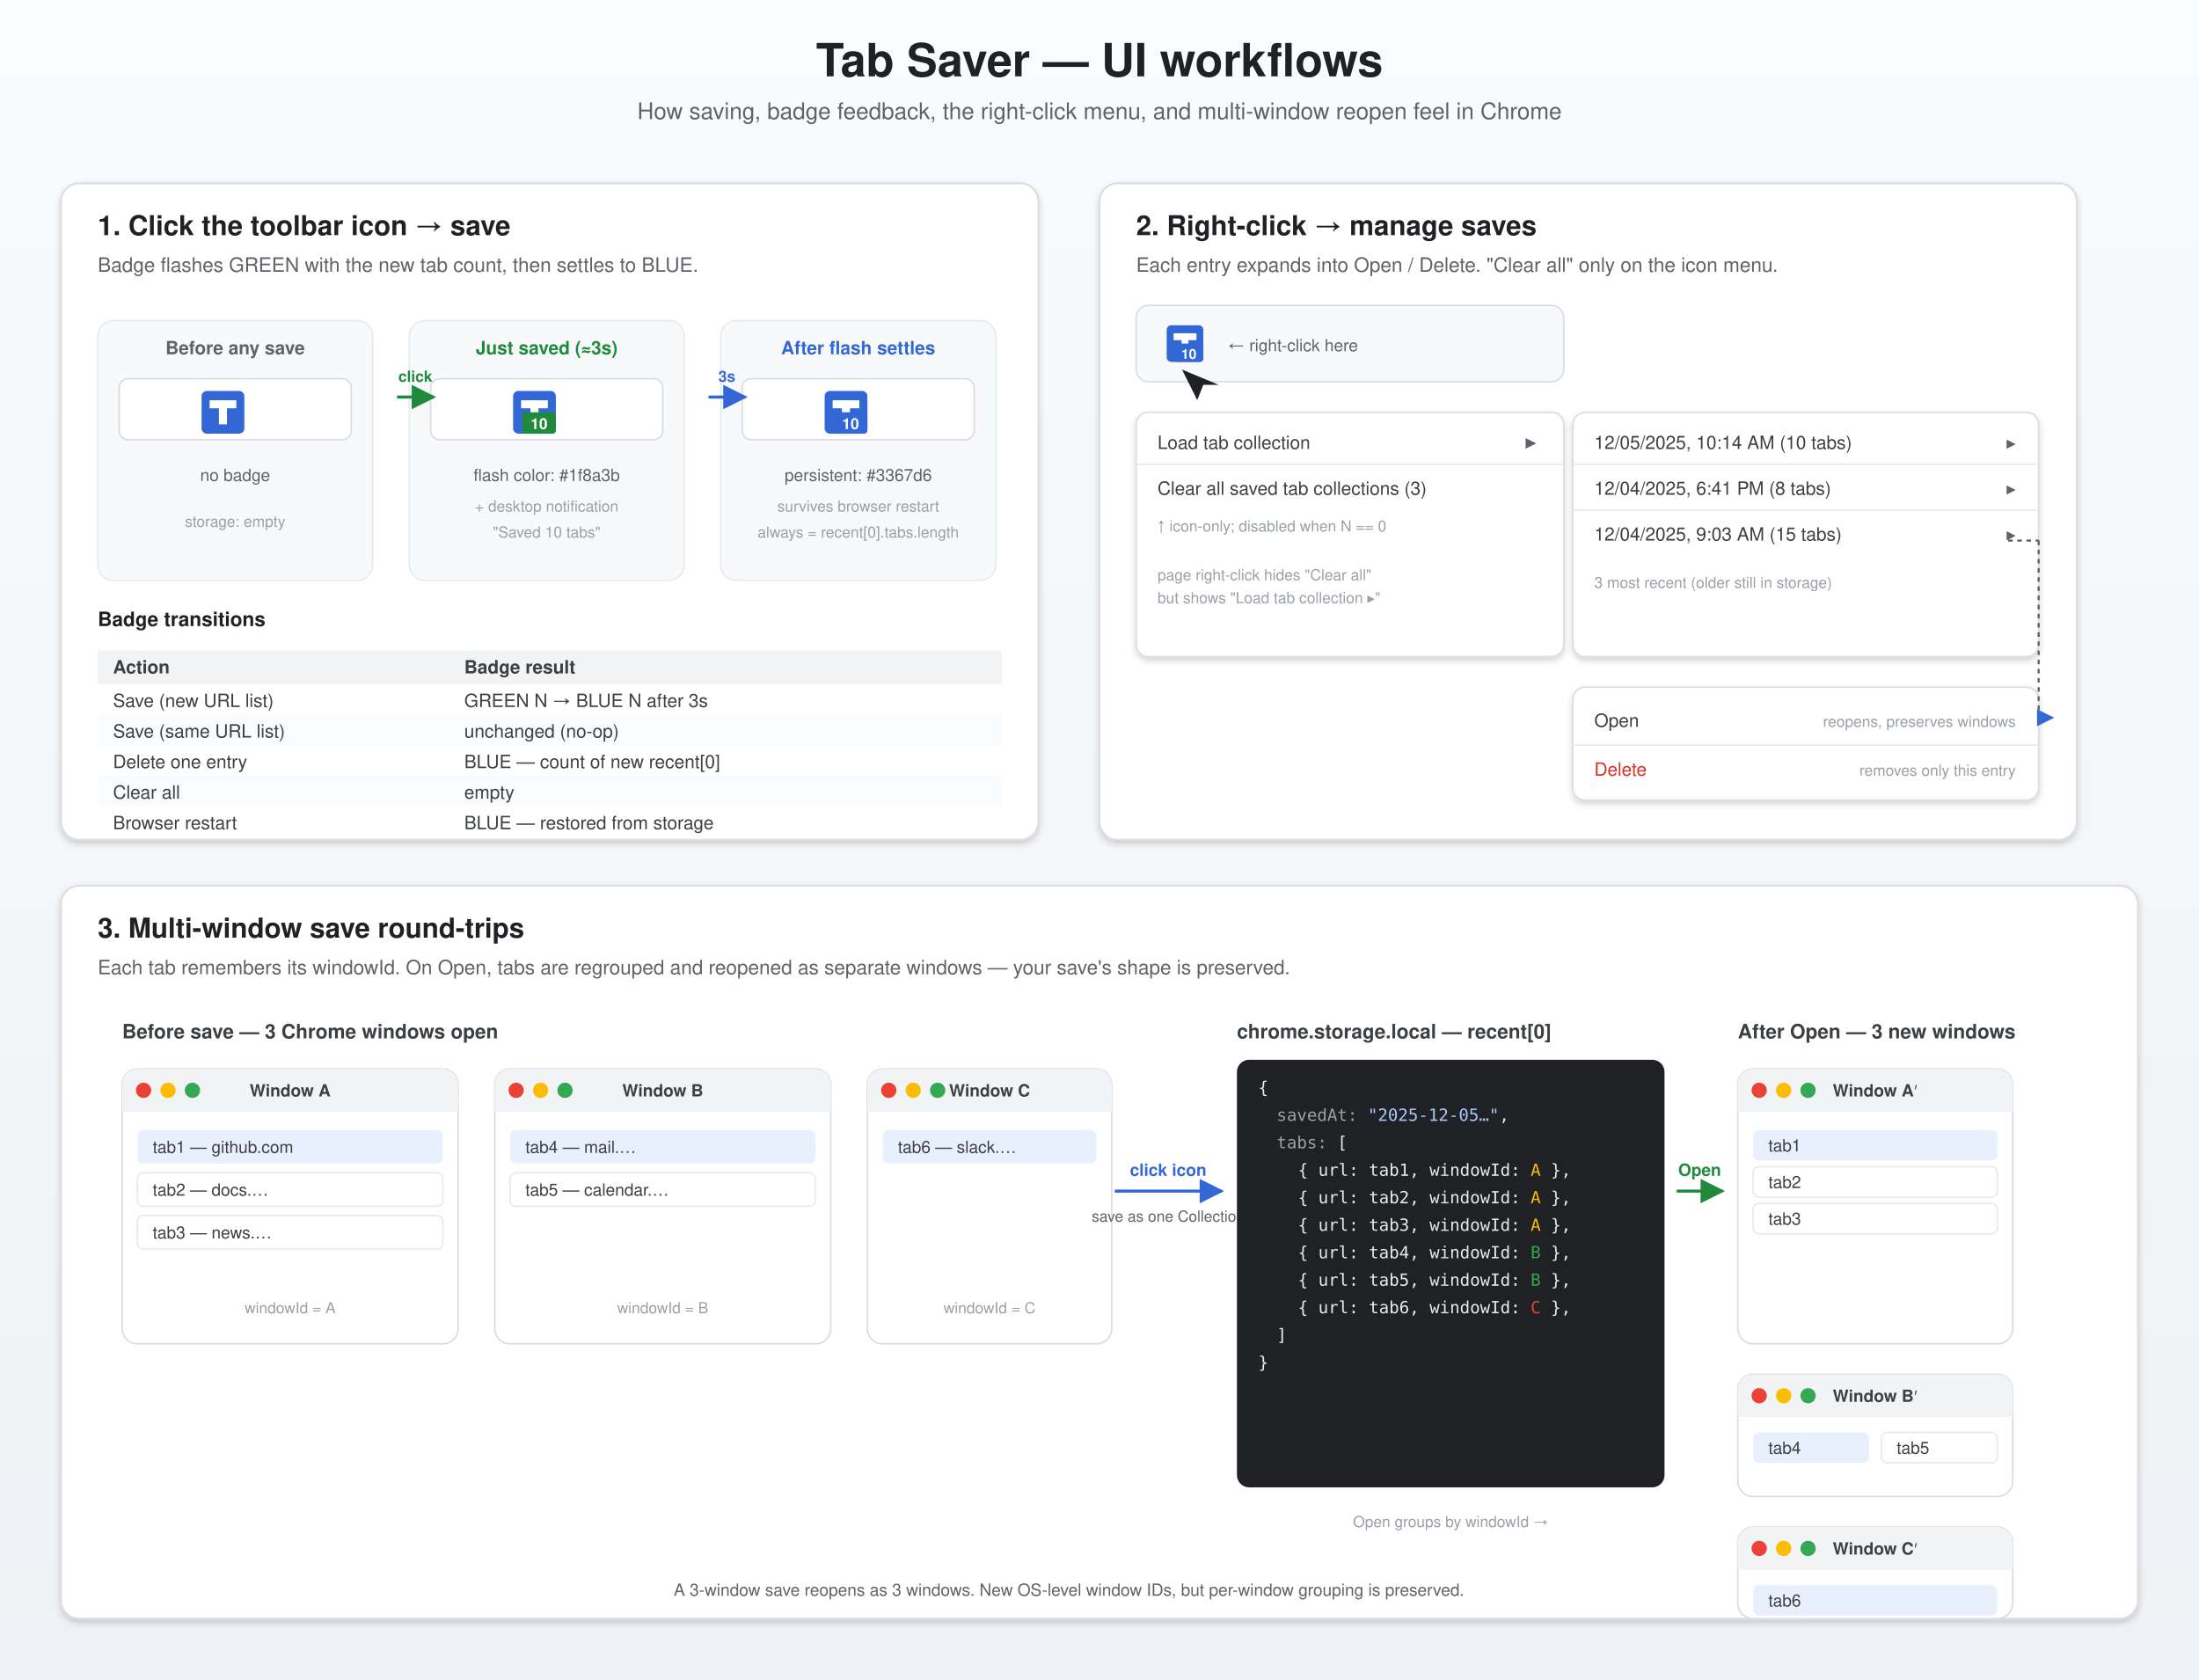
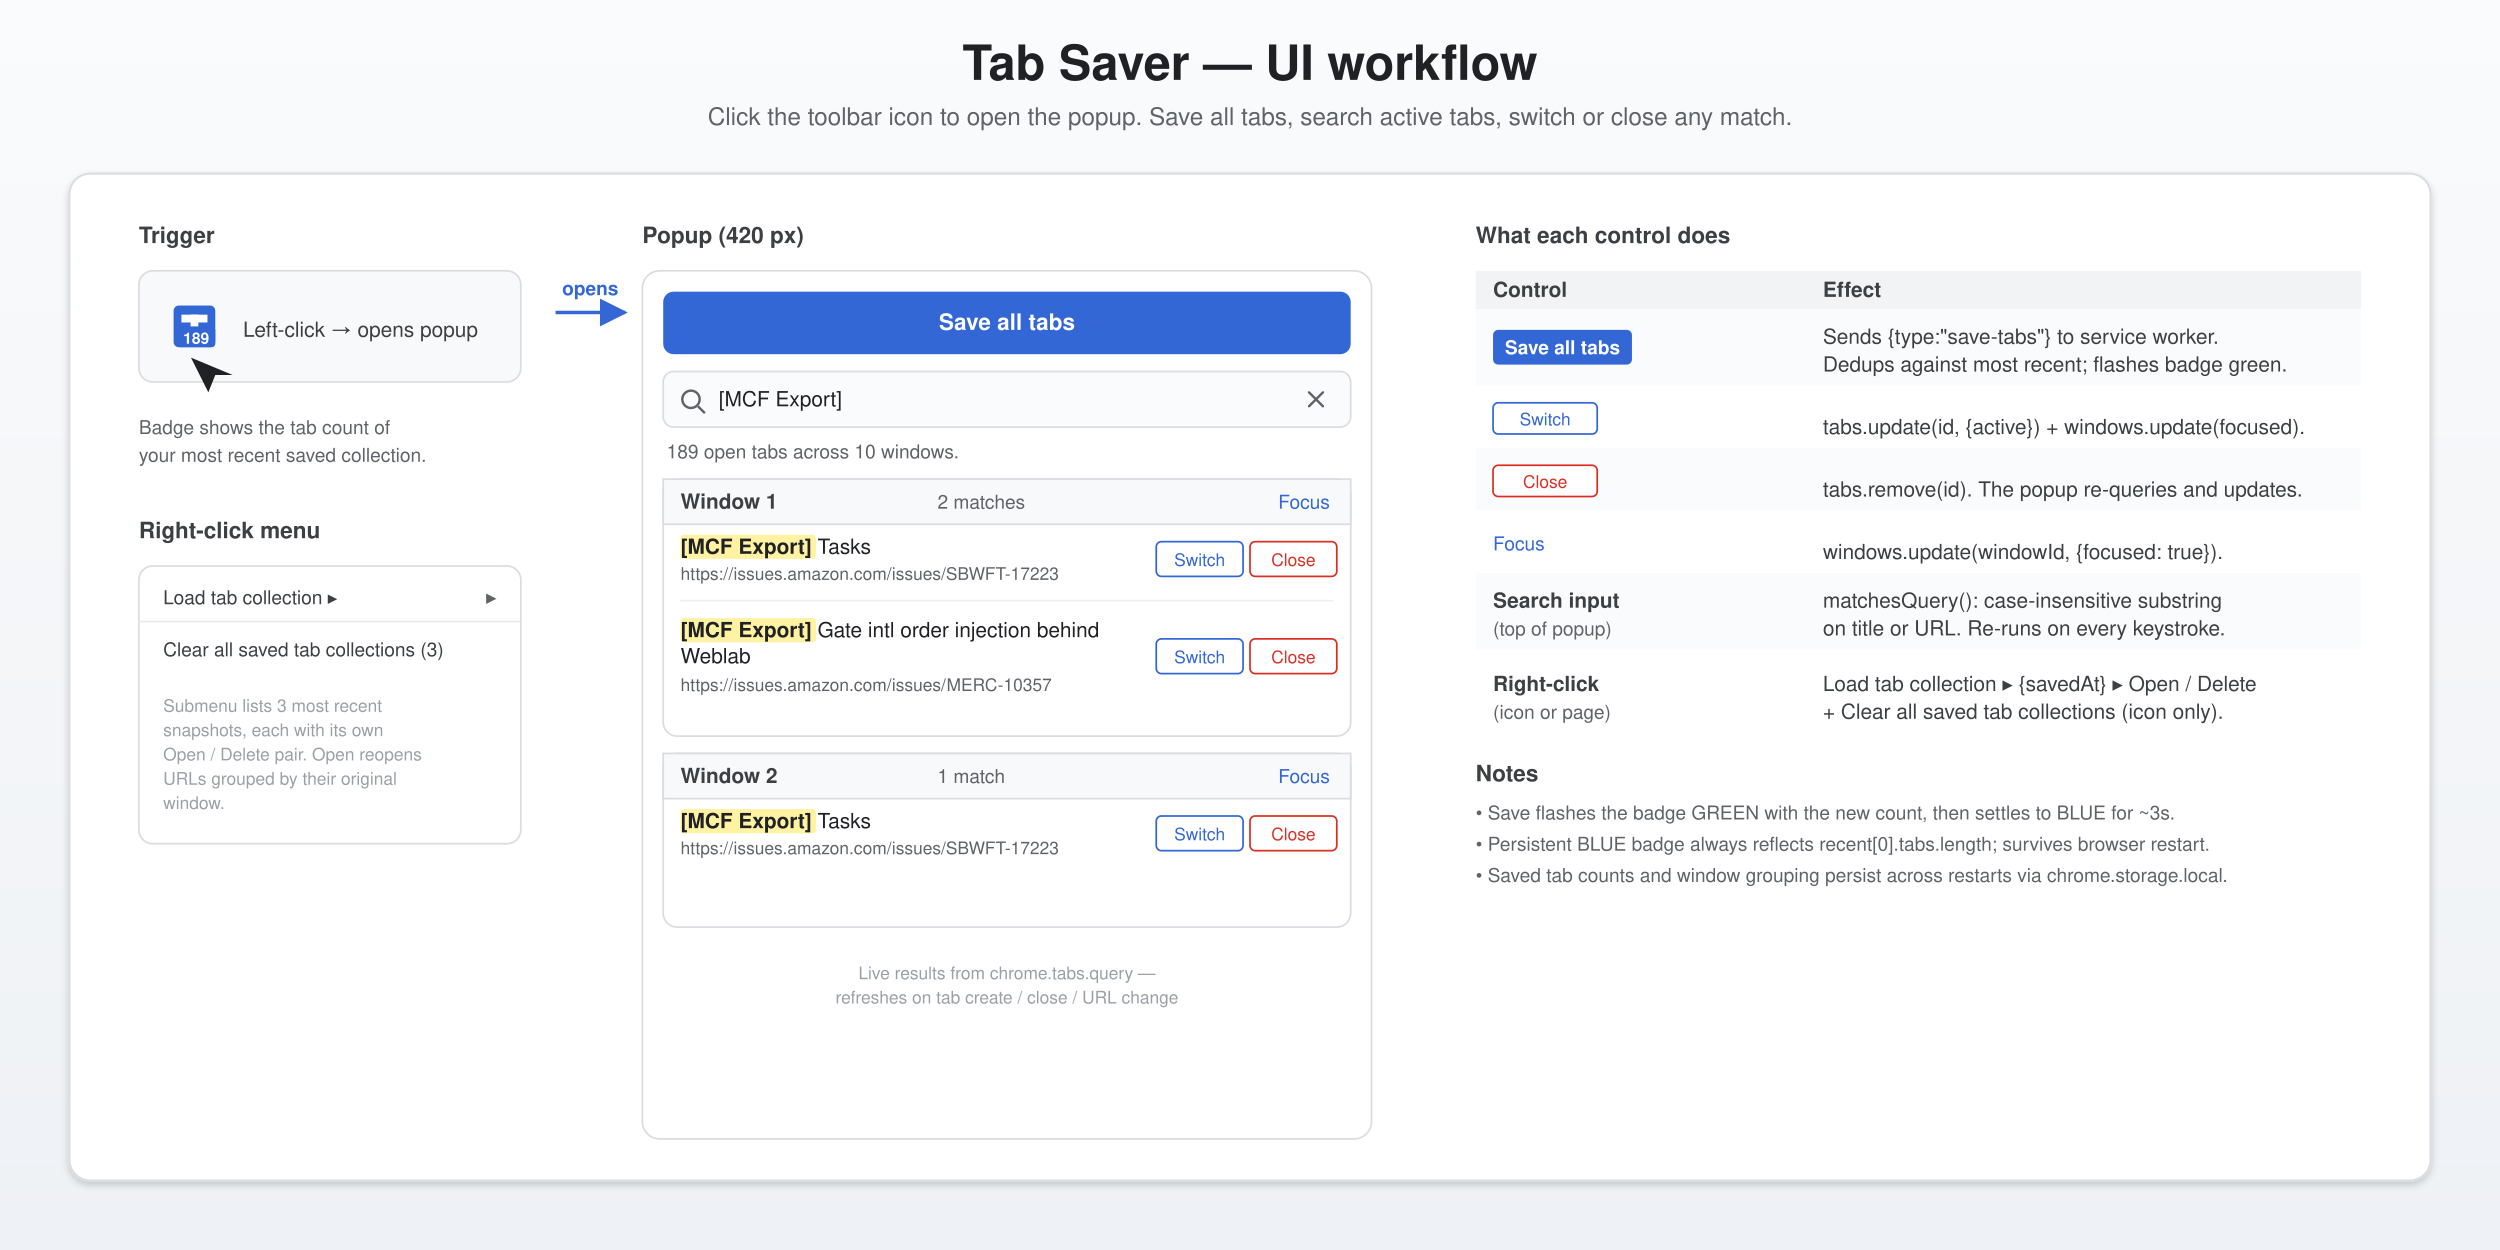
- <svg xmlns="http://www.w3.org/2000/svg" viewBox="0 0 1440 1100" font-family="-apple-system, 'Segoe UI', Helvetica, Arial, sans-serif">
+ <svg xmlns="http://www.w3.org/2000/svg" viewBox="0 0 1440 720" font-family="-apple-system, 'Segoe UI', Helvetica, Arial, sans-serif">
  <defs>
    <linearGradient id="bg" x1="0" y1="0" x2="0" y2="1">
      <stop offset="0" stop-color="#fafbfc" />
      <stop offset="1" stop-color="#eef1f5" />
    </linearGradient>
    <filter id="shadow" x="-20%" y="-20%" width="140%" height="140%">
      <feGaussianBlur stdDeviation="2" in="SourceAlpha" />
      <feOffset dx="0" dy="2" result="offset" />
      <feComponentTransfer>
        <feFuncA type="linear" slope="0.18" />
      </feComponentTransfer>
      <feMerge>
        <feMergeNode />
        <feMergeNode in="SourceGraphic" />
      </feMerge>
    </filter>
    <marker id="arrow" viewBox="0 0 10 10" refX="9" refY="5" markerWidth="8" markerHeight="8" orient="auto">
      <path d="M0,0 L10,5 L0,10 z" fill="#3367d6" />
    </marker>
-     <marker id="arrow-green" viewBox="0 0 10 10" refX="9" refY="5" markerWidth="8" markerHeight="8" orient="auto">
-       <path d="M0,0 L10,5 L0,10 z" fill="#1f8a3b" />
-     </marker>
    <symbol id="tab-icon" viewBox="0 0 32 32">
      <rect width="32" height="32" rx="4" fill="#3367d6" />
      <rect x="6" y="7" width="20" height="6" fill="#ffffff" />
      <rect x="13" y="7" width="6" height="18" fill="#ffffff" />
    </symbol>
  </defs>
-   <rect width="1440" height="1100" fill="url(#bg)" />
-   <text x="720" y="50" text-anchor="middle" font-size="30" font-weight="700" fill="#202124">Tab Saver — UI workflows</text>
-   <text x="720" y="78" text-anchor="middle" font-size="15" fill="#5f6368">How saving, badge feedback, the right-click menu, and multi-window reopen feel in Chrome</text>
-   <g transform="translate(40,120)">
-     <rect width="640" height="430" rx="12" fill="#ffffff" stroke="#dadce0" stroke-width="1.2" filter="url(#shadow)" />
-     <text x="24" y="34" font-size="18" font-weight="700" fill="#202124">1. Click the toolbar icon → save</text>
-     <text x="24" y="58" font-size="13" fill="#5f6368">Badge flashes GREEN with the new tab count, then settles to BLUE.</text>
-     <g transform="translate(24,90)">
-       <g transform="translate(0,0)">
-         <rect width="180" height="170" rx="10" fill="#f8f9fa" stroke="#e8eaed" />
-         <text x="90" y="22" text-anchor="middle" font-size="12" font-weight="600" fill="#5f6368">Before any save</text>
-         <rect x="14" y="38" width="152" height="40" rx="6" fill="#fff" stroke="#dadce0" />
-         <use href="#tab-icon" x="68" y="46" width="28" height="28" />
-         <text x="90" y="105" text-anchor="middle" font-size="11" fill="#5f6368">no badge</text>
-         <text x="90" y="135" text-anchor="middle" font-size="10" fill="#9aa0a6">storage: empty</text>
+   <rect width="1440" height="720" fill="url(#bg)" />
+   <text x="720" y="46" text-anchor="middle" font-size="28" font-weight="700" fill="#202124">Tab Saver — UI workflow</text>
+   <text x="720" y="72" text-anchor="middle" font-size="14" fill="#5f6368">Click the toolbar icon to open the popup. Save all tabs, search active tabs, switch or close any match.</text>
+   <g transform="translate(40,100)">
+     <rect width="1360" height="580" rx="12" fill="#ffffff" stroke="#dadce0" stroke-width="1.2" filter="url(#shadow)" />
+     <g transform="translate(40,40)">
+       <text x="0" y="0" font-size="13" font-weight="700" fill="#3c4043">Trigger</text>
+       <g transform="translate(0,16)">
+         <rect width="220" height="64" rx="8" fill="#f8f9fa" stroke="#dadce0" />
+         <use href="#tab-icon" x="20" y="20" width="24" height="24" />
+         <rect x="22" y="32" width="22" height="12" rx="2" fill="#3367d6" />
+         <text x="33" y="42" text-anchor="middle" font-size="9" font-weight="700" fill="#fff">189</text>
+         <text x="60" y="38" font-size="12" fill="#3c4043">Left-click → opens popup</text>
+         <path d="M30 50 L40 70 L44 60 L54 60 Z" fill="#202124" />
      </g>
-       <g transform="translate(204,0)">
-         <rect width="180" height="170" rx="10" fill="#f8f9fa" stroke="#e8eaed" />
-         <text x="90" y="22" text-anchor="middle" font-size="12" font-weight="600" fill="#1f8a3b">Just saved (≈3s)</text>
-         <rect x="14" y="38" width="152" height="40" rx="6" fill="#fff" stroke="#dadce0" />
-         <use href="#tab-icon" x="68" y="46" width="28" height="28" />
-         <rect x="74" y="60" width="22" height="14" rx="2" fill="#1f8a3b" />
-         <text x="85" y="71" text-anchor="middle" font-size="10" font-weight="700" fill="#fff">10</text>
-         <text x="90" y="105" text-anchor="middle" font-size="11" fill="#5f6368">flash color: #1f8a3b</text>
-         <text x="90" y="125" text-anchor="middle" font-size="10" fill="#9aa0a6">+ desktop notification</text>
-         <text x="90" y="142" text-anchor="middle" font-size="10" fill="#9aa0a6">"Saved 10 tabs"</text>
-       </g>
-       <g transform="translate(408,0)">
-         <rect width="180" height="170" rx="10" fill="#f8f9fa" stroke="#e8eaed" />
-         <text x="90" y="22" text-anchor="middle" font-size="12" font-weight="600" fill="#3367d6">After flash settles</text>
-         <rect x="14" y="38" width="152" height="40" rx="6" fill="#fff" stroke="#dadce0" />
-         <use href="#tab-icon" x="68" y="46" width="28" height="28" />
-         <rect x="74" y="60" width="22" height="14" rx="2" fill="#3367d6" />
-         <text x="85" y="71" text-anchor="middle" font-size="10" font-weight="700" fill="#fff">10</text>
-         <text x="90" y="105" text-anchor="middle" font-size="11" fill="#5f6368">persistent: #3367d6</text>
-         <text x="90" y="125" text-anchor="middle" font-size="10" fill="#9aa0a6">survives browser restart</text>
-         <text x="90" y="142" text-anchor="middle" font-size="10" fill="#9aa0a6">always = recent[0].tabs.length</text>
+       <text x="0" y="110" font-size="11" fill="#5f6368">Badge shows the tab count of</text>
+       <text x="0" y="126" font-size="11" fill="#5f6368">your most recent saved collection.</text>
+       <text x="0" y="170" font-size="13" font-weight="700" fill="#3c4043">Right-click menu</text>
+       <g transform="translate(0,186)">
+         <rect width="220" height="160" rx="8" fill="#fff" stroke="#dadce0" />
+         <text x="14" y="22" font-size="11" fill="#3c4043">Load tab collection ▸</text>
+         <text x="206" y="22" text-anchor="end" font-size="12" fill="#5f6368">▸</text>
+         <line x1="0" y1="32" x2="220" y2="32" stroke="#e8eaed" />
+         <text x="14" y="52" font-size="11" fill="#3c4043">Clear all saved tab collections (3)</text>
+         <text x="14" y="84" font-size="10" fill="#9aa0a6">Submenu lists 3 most recent</text>
+         <text x="14" y="98" font-size="10" fill="#9aa0a6">snapshots, each with its own</text>
+         <text x="14" y="112" font-size="10" fill="#9aa0a6">Open / Delete pair. Open reopens</text>
+         <text x="14" y="126" font-size="10" fill="#9aa0a6">URLs grouped by their original</text>
+         <text x="14" y="140" font-size="10" fill="#9aa0a6">window.</text>
      </g>
    </g>
-     <line x1="220" y1="140" x2="244" y2="140" stroke="#1f8a3b" stroke-width="2" marker-end="url(#arrow-green)" />
-     <text x="232" y="130" text-anchor="middle" font-size="10" fill="#1f8a3b" font-weight="600">click</text>
-     <line x1="424" y1="140" x2="448" y2="140" stroke="#3367d6" stroke-width="2" marker-end="url(#arrow)" />
-     <text x="436" y="130" text-anchor="middle" font-size="10" fill="#3367d6" font-weight="600">3s</text>
-     <g transform="translate(24,290)">
-       <text x="0" y="0" font-size="13" font-weight="700" fill="#202124">Badge transitions</text>
+     <line x1="280" y1="80" x2="320" y2="80" stroke="#3367d6" stroke-width="2" marker-end="url(#arrow)" />
+     <text x="300" y="70" text-anchor="middle" font-size="11" fill="#3367d6" font-weight="600">opens</text>
+     <g transform="translate(330,40)">
+       <text x="0" y="0" font-size="13" font-weight="700" fill="#3c4043">Popup (420 px)</text>
+       <g transform="translate(0,16)">
+         <rect width="420" height="500" rx="10" fill="#fff" stroke="#dadce0" />
+         <rect x="12" y="12" width="396" height="36" rx="6" fill="#3367d6" />
+         <text x="210" y="34" text-anchor="middle" font-size="13" font-weight="700" fill="#fff">Save all tabs</text>
+         <rect x="12" y="58" width="396" height="32" rx="6" fill="#fafbfc" stroke="#dadce0" />
+         <circle cx="28" cy="74" r="5" fill="none" stroke="#5f6368" stroke-width="1.4" />
+         <line x1="32" y1="78" x2="36" y2="82" stroke="#5f6368" stroke-width="1.4" />
+         <text x="44" y="78" font-size="12" fill="#202124">[MCF Export]</text>
+         <g transform="translate(388,74)" stroke="#5f6368" stroke-width="1.4" stroke-linecap="round">
+           <line x1="-4" y1="-4" x2="4" y2="4" />
+           <line x1="4" y1="-4" x2="-4" y2="4" />
+         </g>
+         <text x="14" y="108" font-size="11" fill="#5f6368">189 open tabs across 10 windows.</text>
+         <rect x="12" y="120" width="396" height="148" rx="8" fill="#fff" stroke="#dadce0" />
+         <rect x="12" y="120" width="396" height="26" fill="#f8f9fa" stroke="#dadce0" />
+         <text x="22" y="137" font-size="12" font-weight="600" fill="#3c4043">Window 1</text>
+         <text x="170" y="137" font-size="11" fill="#5f6368">2 matches</text>
+         <text x="396" y="137" text-anchor="end" font-size="11" fill="#3367d6" font-weight="500">Focus</text>
+         <rect x="22" y="152" width="78" height="14" rx="2" fill="#fff3a3" />
+         <text x="22" y="163" font-size="12" fill="#202124">
+           <tspan font-weight="600">[MCF Export]</tspan> Tasks</text>
+         <text x="22" y="178" font-size="10" fill="#5f6368">https://issues.amazon.com/issues/SBWFT-17223</text>
+         <rect x="296" y="156" width="50" height="20" rx="3" fill="#fff" stroke="#3367d6" />
+         <text x="321" y="170" text-anchor="middle" font-size="10" fill="#3367d6">Switch</text>
+         <rect x="350" y="156" width="50" height="20" rx="3" fill="#fff" stroke="#d93025" />
+         <text x="375" y="170" text-anchor="middle" font-size="10" fill="#d93025">Close</text>
+         <line x1="22" y1="190" x2="398" y2="190" stroke="#eef0f3" />
+         <rect x="22" y="200" width="78" height="14" rx="2" fill="#fff3a3" />
+         <text x="22" y="211" font-size="12" fill="#202124">
+           <tspan font-weight="600">[MCF Export]</tspan> Gate intl order injection behind</text>
+         <text x="22" y="226" font-size="12" fill="#202124">Weblab</text>
+         <text x="22" y="242" font-size="10" fill="#5f6368">https://issues.amazon.com/issues/MERC-10357</text>
+         <rect x="296" y="212" width="50" height="20" rx="3" fill="#fff" stroke="#3367d6" />
+         <text x="321" y="226" text-anchor="middle" font-size="10" fill="#3367d6">Switch</text>
+         <rect x="350" y="212" width="50" height="20" rx="3" fill="#fff" stroke="#d93025" />
+         <text x="375" y="226" text-anchor="middle" font-size="10" fill="#d93025">Close</text>
+         <rect x="12" y="278" width="396" height="100" rx="8" fill="#fff" stroke="#dadce0" />
+         <rect x="12" y="278" width="396" height="26" fill="#f8f9fa" stroke="#dadce0" />
+         <text x="22" y="295" font-size="12" font-weight="600" fill="#3c4043">Window 2</text>
+         <text x="170" y="295" font-size="11" fill="#5f6368">1 match</text>
+         <text x="396" y="295" text-anchor="end" font-size="11" fill="#3367d6" font-weight="500">Focus</text>
+         <rect x="22" y="310" width="78" height="14" rx="2" fill="#fff3a3" />
+         <text x="22" y="321" font-size="12" fill="#202124">
+           <tspan font-weight="600">[MCF Export]</tspan> Tasks</text>
+         <text x="22" y="336" font-size="10" fill="#5f6368">https://issues.amazon.com/issues/SBWFT-17223</text>
+         <rect x="296" y="314" width="50" height="20" rx="3" fill="#fff" stroke="#3367d6" />
+         <text x="321" y="328" text-anchor="middle" font-size="10" fill="#3367d6">Switch</text>
+         <rect x="350" y="314" width="50" height="20" rx="3" fill="#fff" stroke="#d93025" />
+         <text x="375" y="328" text-anchor="middle" font-size="10" fill="#d93025">Close</text>
+         <text x="210" y="408" text-anchor="middle" font-size="10" fill="#9aa0a6">Live results from chrome.tabs.query —</text>
+         <text x="210" y="422" text-anchor="middle" font-size="10" fill="#9aa0a6">refreshes on tab create / close / URL change</text>
+       </g>
+     </g>
+     <g transform="translate(810,40)">
+       <text x="0" y="0" font-size="13" font-weight="700" fill="#3c4043">What each control does</text>
      <g transform="translate(0,16)" font-size="12" fill="#3c4043">
-         <rect width="592" height="22" fill="#f1f3f4" />
-         <text x="10" y="15" font-weight="600">Action</text>
-         <text x="240" y="15" font-weight="600">Badge result</text>
+         <rect width="510" height="22" fill="#f1f3f4" />
+         <text x="10" y="15" font-weight="600">Control</text>
+         <text x="200" y="15" font-weight="600">Effect</text>
        <g transform="translate(0,22)">
-           <text x="10" y="15">Save (new URL list)</text>
-           <text x="240" y="15">GREEN N → BLUE N after 3s</text>
+           <rect width="510" height="44" fill="#fafbfc" />
+           <rect x="10" y="12" width="80" height="20" rx="3" fill="#3367d6" />
+           <text x="50" y="26" text-anchor="middle" font-size="11" font-weight="700" fill="#fff">Save all tabs</text>
+           <text x="200" y="20">Sends {type:"save-tabs"} to service worker.</text>
+           <text x="200" y="36">Dedups against most recent; flashes badge green.</text>
        </g>
-         <g transform="translate(0,42)">
-           <rect width="592" height="20" fill="#fafbfc" />
-           <text x="10" y="15">Save (same URL list)</text>
-           <text x="240" y="15">unchanged (no-op)</text>
-         </g>
-         <g transform="translate(0,62)">
-           <text x="10" y="15">Delete one entry</text>
-           <text x="240" y="15">BLUE — count of new recent[0]</text>
-         </g>
-         <g transform="translate(0,82)">
-           <rect width="592" height="20" fill="#fafbfc" />
-           <text x="10" y="15">Clear all</text>
-           <text x="240" y="15">empty</text>
+         <g transform="translate(0,66)">
+           <rect width="510" height="36" fill="#fff" />
+           <rect x="10" y="10" width="60" height="18" rx="3" fill="#fff" stroke="#3367d6" />
+           <text x="40" y="23" text-anchor="middle" font-size="10" fill="#3367d6">Switch</text>
+           <text x="200" y="28">tabs.update(id, {active}) + windows.update(focused).</text>
        </g>
        <g transform="translate(0,102)">
-           <text x="10" y="15">Browser restart</text>
-           <text x="240" y="15">BLUE — restored from storage</text>
+           <rect width="510" height="36" fill="#fafbfc" />
+           <rect x="10" y="10" width="60" height="18" rx="3" fill="#fff" stroke="#d93025" />
+           <text x="40" y="23" text-anchor="middle" font-size="10" fill="#d93025">Close</text>
+           <text x="200" y="28">tabs.remove(id). The popup re-queries and updates.</text>
+         </g>
+         <g transform="translate(0,138)">
+           <rect width="510" height="36" fill="#fff" />
+           <text x="10" y="23" font-size="11" font-weight="500" fill="#3367d6">Focus</text>
+           <text x="200" y="28">windows.update(windowId, {focused: true}).</text>
+         </g>
+         <g transform="translate(0,174)">
+           <rect width="510" height="44" fill="#fafbfc" />
+           <text x="10" y="20" font-weight="600">Search input</text>
+           <text x="10" y="36" font-size="11" fill="#5f6368">(top of popup)</text>
+           <text x="200" y="20">matchesQuery(): case-insensitive substring</text>
+           <text x="200" y="36">on title or URL. Re-runs on every keystroke.</text>
+         </g>
+         <g transform="translate(0,222)">
+           <rect width="510" height="44" fill="#fff" />
+           <text x="10" y="20" font-weight="600">Right-click</text>
+           <text x="10" y="36" font-size="11" fill="#5f6368">(icon or page)</text>
+           <text x="200" y="20">Load tab collection ▸ {savedAt} ▸ Open / Delete</text>
+           <text x="200" y="36">+ Clear all saved tab collections (icon only).</text>
+         </g>
+       </g>
+       <g transform="translate(0,310)">
+         <text x="0" y="0" font-size="13" font-weight="700" fill="#3c4043">Notes</text>
+         <g font-size="11" fill="#5f6368">
+           <text x="0" y="22">• Save flashes the badge GREEN with the new count, then settles to BLUE for ~3s.</text>
+           <text x="0" y="40">• Persistent BLUE badge always reflects recent[0].tabs.length; survives browser restart.</text>
+           <text x="0" y="58">• Saved tab counts and window grouping persist across restarts via chrome.storage.local.</text>
        </g>
      </g>
    </g>
  </g>
-   <g transform="translate(720,120)">
-     <rect width="640" height="430" rx="12" fill="#ffffff" stroke="#dadce0" stroke-width="1.2" filter="url(#shadow)" />
-     <text x="24" y="34" font-size="18" font-weight="700" fill="#202124">2. Right-click → manage saves</text>
-     <text x="24" y="58" font-size="13" fill="#5f6368">Each entry expands into Open / Delete. "Clear all" only on the icon menu.</text>
-     <g transform="translate(24,80)">
-       <rect width="280" height="50" rx="8" fill="#f8f9fa" stroke="#dadce0" />
-       <use href="#tab-icon" x="20" y="13" width="24" height="24" />
-       <rect x="25" y="25" width="19" height="12" rx="2" fill="#3367d6" />
-       <text x="34.5" y="35" text-anchor="middle" font-size="9" font-weight="700" fill="#fff">10</text>
-       <text x="60" y="30" font-size="11" fill="#5f6368">← right-click here</text>
-       <path d="M30 42 L40 62 L44 52 L54 52 Z" fill="#202124" />
-     </g>
-     <g transform="translate(24,150)">
-       <rect width="280" height="160" rx="8" fill="#fff" stroke="#dadce0" filter="url(#shadow)" />
-       <text x="14" y="24" font-size="12" fill="#3c4043">Load tab collection</text>
-       <text x="262" y="24" text-anchor="end" font-size="14" fill="#5f6368">▸</text>
-       <line x1="0" y1="34" x2="280" y2="34" stroke="#e8eaed" />
-       <text x="14" y="54" font-size="12" fill="#3c4043">Clear all saved tab collections (3)</text>
-       <text x="14" y="78" font-size="10" fill="#9aa0a6">↑ icon-only; disabled when N == 0</text>
-       <text x="14" y="110" font-size="10" fill="#9aa0a6">page right-click hides "Clear all"</text>
-       <text x="14" y="125" font-size="10" fill="#9aa0a6">but shows "Load tab collection ▸"</text>
-     </g>
-     <g transform="translate(310,150)">
-       <rect width="305" height="160" rx="8" fill="#fff" stroke="#dadce0" filter="url(#shadow)" />
-       <g font-size="12" fill="#3c4043">
-         <text x="14" y="24">12/05/2025, 10:14 AM (10 tabs)</text>
-         <text x="290" y="24" text-anchor="end" fill="#5f6368">▸</text>
-         <line x1="0" y1="34" x2="305" y2="34" stroke="#e8eaed" />
-         <text x="14" y="54">12/04/2025, 6:41 PM (8 tabs)</text>
-         <text x="290" y="54" text-anchor="end" fill="#5f6368">▸</text>
-         <line x1="0" y1="64" x2="305" y2="64" stroke="#e8eaed" />
-         <text x="14" y="84">12/04/2025, 9:03 AM (15 tabs)</text>
-         <text x="290" y="84" text-anchor="end" fill="#5f6368">▸</text>
-       </g>
-       <text x="14" y="115" font-size="10" fill="#9aa0a6">3 most recent (older still in storage)</text>
-     </g>
-     <g transform="translate(310,330)">
-       <rect width="305" height="74" rx="8" fill="#fff" stroke="#dadce0" filter="url(#shadow)" />
-       <text x="14" y="26" font-size="12" fill="#3c4043">Open</text>
-       <text x="290" y="26" text-anchor="end" font-size="10" fill="#9aa0a6">reopens, preserves windows</text>
-       <line x1="0" y1="38" x2="305" y2="38" stroke="#e8eaed" />
-       <text x="14" y="58" font-size="12" fill="#d93025">Delete</text>
-       <text x="290" y="58" text-anchor="end" font-size="10" fill="#9aa0a6">removes only this entry</text>
-     </g>
-     <line x1="595" y1="234" x2="615" y2="234" stroke="#5f6368" stroke-width="1.4" stroke-dasharray="3,3" />
-     <line x1="615" y1="234" x2="615" y2="350" stroke="#5f6368" stroke-width="1.4" stroke-dasharray="3,3" />
-     <line x1="615" y1="350" x2="624" y2="350" stroke="#5f6368" stroke-width="1.4" stroke-dasharray="3,3" marker-end="url(#arrow)" />
-   </g>
-   <g transform="translate(40,580)">
-     <rect width="1360" height="480" rx="12" fill="#ffffff" stroke="#dadce0" stroke-width="1.2" filter="url(#shadow)" />
-     <text x="24" y="34" font-size="18" font-weight="700" fill="#202124">3. Multi-window save round-trips</text>
-     <text x="24" y="58" font-size="13" fill="#5f6368">Each tab remembers its windowId. On Open, tabs are regrouped and reopened as separate windows — your save's shape is preserved.</text>
-     <text x="40" y="100" font-size="13" font-weight="700" fill="#3c4043">Before save — 3 Chrome windows open</text>
-     <g transform="translate(40,120)">
-       <g transform="translate(0,0)">
-         <rect width="220" height="180" rx="10" fill="#fff" stroke="#dadce0" />
-         <rect width="220" height="28" rx="10" fill="#f1f3f4" />
-         <rect y="18" width="220" height="10" fill="#f1f3f4" />
-         <circle cx="14" cy="14" r="5" fill="#ea4335" />
-         <circle cx="30" cy="14" r="5" fill="#fbbc04" />
-         <circle cx="46" cy="14" r="5" fill="#34a853" />
-         <text x="110" y="18" text-anchor="middle" font-size="11" font-weight="600" fill="#3c4043">Window A</text>
-         <g font-size="11" fill="#3c4043">
-           <rect x="10" y="40" width="200" height="22" rx="4" fill="#e8f0fe" />
-           <text x="20" y="55">tab1 — github.com</text>
-           <rect x="10" y="68" width="200" height="22" rx="4" fill="#fff" stroke="#e8eaed" />
-           <text x="20" y="83">tab2 — docs.…</text>
-           <rect x="10" y="96" width="200" height="22" rx="4" fill="#fff" stroke="#e8eaed" />
-           <text x="20" y="111">tab3 — news.…</text>
-         </g>
-         <text x="110" y="160" text-anchor="middle" font-size="10" fill="#9aa0a6">windowId = A</text>
-       </g>
-       <g transform="translate(244,0)">
-         <rect width="220" height="180" rx="10" fill="#fff" stroke="#dadce0" />
-         <rect width="220" height="28" rx="10" fill="#f1f3f4" />
-         <rect y="18" width="220" height="10" fill="#f1f3f4" />
-         <circle cx="14" cy="14" r="5" fill="#ea4335" />
-         <circle cx="30" cy="14" r="5" fill="#fbbc04" />
-         <circle cx="46" cy="14" r="5" fill="#34a853" />
-         <text x="110" y="18" text-anchor="middle" font-size="11" font-weight="600" fill="#3c4043">Window B</text>
-         <g font-size="11" fill="#3c4043">
-           <rect x="10" y="40" width="200" height="22" rx="4" fill="#e8f0fe" />
-           <text x="20" y="55">tab4 — mail.…</text>
-           <rect x="10" y="68" width="200" height="22" rx="4" fill="#fff" stroke="#e8eaed" />
-           <text x="20" y="83">tab5 — calendar.…</text>
-         </g>
-         <text x="110" y="160" text-anchor="middle" font-size="10" fill="#9aa0a6">windowId = B</text>
-       </g>
-       <g transform="translate(488,0)">
-         <rect width="160" height="180" rx="10" fill="#fff" stroke="#dadce0" />
-         <rect width="160" height="28" rx="10" fill="#f1f3f4" />
-         <rect y="18" width="160" height="10" fill="#f1f3f4" />
-         <circle cx="14" cy="14" r="5" fill="#ea4335" />
-         <circle cx="30" cy="14" r="5" fill="#fbbc04" />
-         <circle cx="46" cy="14" r="5" fill="#34a853" />
-         <text x="80" y="18" text-anchor="middle" font-size="11" font-weight="600" fill="#3c4043">Window C</text>
-         <g font-size="11" fill="#3c4043">
-           <rect x="10" y="40" width="140" height="22" rx="4" fill="#e8f0fe" />
-           <text x="20" y="55">tab6 — slack.…</text>
-         </g>
-         <text x="80" y="160" text-anchor="middle" font-size="10" fill="#9aa0a6">windowId = C</text>
-       </g>
-     </g>
-     <line x1="690" y1="200" x2="760" y2="200" stroke="#3367d6" stroke-width="2" marker-end="url(#arrow)" />
-     <text x="725" y="190" text-anchor="middle" font-size="11" fill="#3367d6" font-weight="600">click icon</text>
-     <text x="725" y="220" text-anchor="middle" font-size="10" fill="#5f6368">save as one Collection</text>
-     <g transform="translate(770,100)">
-       <text x="0" y="0" font-size="13" font-weight="700" fill="#3c4043">chrome.storage.local — recent[0]</text>
-       <rect y="14" width="280" height="280" rx="8" fill="#202124" />
-       <g font-family="ui-monospace, 'SF Mono', Menlo, monospace" font-size="11" fill="#e8eaed">
-         <text x="14" y="36">{</text>
-         <text x="26" y="54">
-           <tspan fill="#9aa0a6">savedAt:</tspan>
-           <tspan fill="#a8c7fa">"2025-12-05…"</tspan>,</text>
-         <text x="26" y="72">
-           <tspan fill="#9aa0a6">tabs:</tspan> [</text>
-         <text x="40" y="90">{ url: tab1, windowId: <tspan fill="#fbbc04">A</tspan> },</text>
-         <text x="40" y="108">{ url: tab2, windowId: <tspan fill="#fbbc04">A</tspan> },</text>
-         <text x="40" y="126">{ url: tab3, windowId: <tspan fill="#fbbc04">A</tspan> },</text>
-         <text x="40" y="144">{ url: tab4, windowId: <tspan fill="#34a853">B</tspan> },</text>
-         <text x="40" y="162">{ url: tab5, windowId: <tspan fill="#34a853">B</tspan> },</text>
-         <text x="40" y="180">{ url: tab6, windowId: <tspan fill="#ea4335">C</tspan> },</text>
-         <text x="26" y="198">]</text>
-         <text x="14" y="216">}</text>
-       </g>
-       <text x="140" y="320" text-anchor="middle" font-size="10" fill="#9aa0a6">Open groups by windowId →</text>
-     </g>
-     <line x1="1058" y1="200" x2="1088" y2="200" stroke="#1f8a3b" stroke-width="2" marker-end="url(#arrow-green)" />
-     <text x="1073" y="190" text-anchor="middle" font-size="11" fill="#1f8a3b" font-weight="600">Open</text>
-     <text x="1098" y="100" font-size="13" font-weight="700" fill="#3c4043">After Open — 3 new windows</text>
-     <g transform="translate(1098,120)">
-       <g transform="translate(0,0)">
-         <rect width="180" height="180" rx="10" fill="#fff" stroke="#dadce0" />
-         <rect width="180" height="28" rx="10" fill="#f1f3f4" />
-         <rect y="18" width="180" height="10" fill="#f1f3f4" />
-         <circle cx="14" cy="14" r="5" fill="#ea4335" />
-         <circle cx="30" cy="14" r="5" fill="#fbbc04" />
-         <circle cx="46" cy="14" r="5" fill="#34a853" />
-         <text x="90" y="18" text-anchor="middle" font-size="11" font-weight="600" fill="#3c4043">Window A′</text>
-         <g font-size="11" fill="#3c4043">
-           <rect x="10" y="40" width="160" height="20" rx="4" fill="#e8f0fe" />
-           <text x="20" y="54">tab1</text>
-           <rect x="10" y="64" width="160" height="20" rx="4" fill="#fff" stroke="#e8eaed" />
-           <text x="20" y="78">tab2</text>
-           <rect x="10" y="88" width="160" height="20" rx="4" fill="#fff" stroke="#e8eaed" />
-           <text x="20" y="102">tab3</text>
-         </g>
-       </g>
-       <g transform="translate(0,200)">
-         <rect width="180" height="80" rx="10" fill="#fff" stroke="#dadce0" />
-         <rect width="180" height="28" rx="10" fill="#f1f3f4" />
-         <rect y="18" width="180" height="10" fill="#f1f3f4" />
-         <circle cx="14" cy="14" r="5" fill="#ea4335" />
-         <circle cx="30" cy="14" r="5" fill="#fbbc04" />
-         <circle cx="46" cy="14" r="5" fill="#34a853" />
-         <text x="90" y="18" text-anchor="middle" font-size="11" font-weight="600" fill="#3c4043">Window B′</text>
-         <g font-size="11" fill="#3c4043">
-           <rect x="10" y="38" width="76" height="20" rx="4" fill="#e8f0fe" />
-           <text x="20" y="52">tab4</text>
-           <rect x="94" y="38" width="76" height="20" rx="4" fill="#fff" stroke="#e8eaed" />
-           <text x="104" y="52">tab5</text>
-         </g>
-       </g>
-       <g transform="translate(0,300)">
-         <rect width="180" height="60" rx="10" fill="#fff" stroke="#dadce0" />
-         <rect width="180" height="28" rx="10" fill="#f1f3f4" />
-         <rect y="18" width="180" height="10" fill="#f1f3f4" />
-         <circle cx="14" cy="14" r="5" fill="#ea4335" />
-         <circle cx="30" cy="14" r="5" fill="#fbbc04" />
-         <circle cx="46" cy="14" r="5" fill="#34a853" />
-         <text x="90" y="18" text-anchor="middle" font-size="11" font-weight="600" fill="#3c4043">Window C′</text>
-         <g font-size="11" fill="#3c4043">
-           <rect x="10" y="38" width="160" height="20" rx="4" fill="#e8f0fe" />
-           <text x="20" y="52">tab6</text>
-         </g>
-       </g>
-     </g>
-     <text x="660" y="465" text-anchor="middle" font-size="11" fill="#5f6368">A 3-window save reopens as 3 windows. New OS-level window IDs, but per-window grouping is preserved.</text>
-   </g>
</svg>
